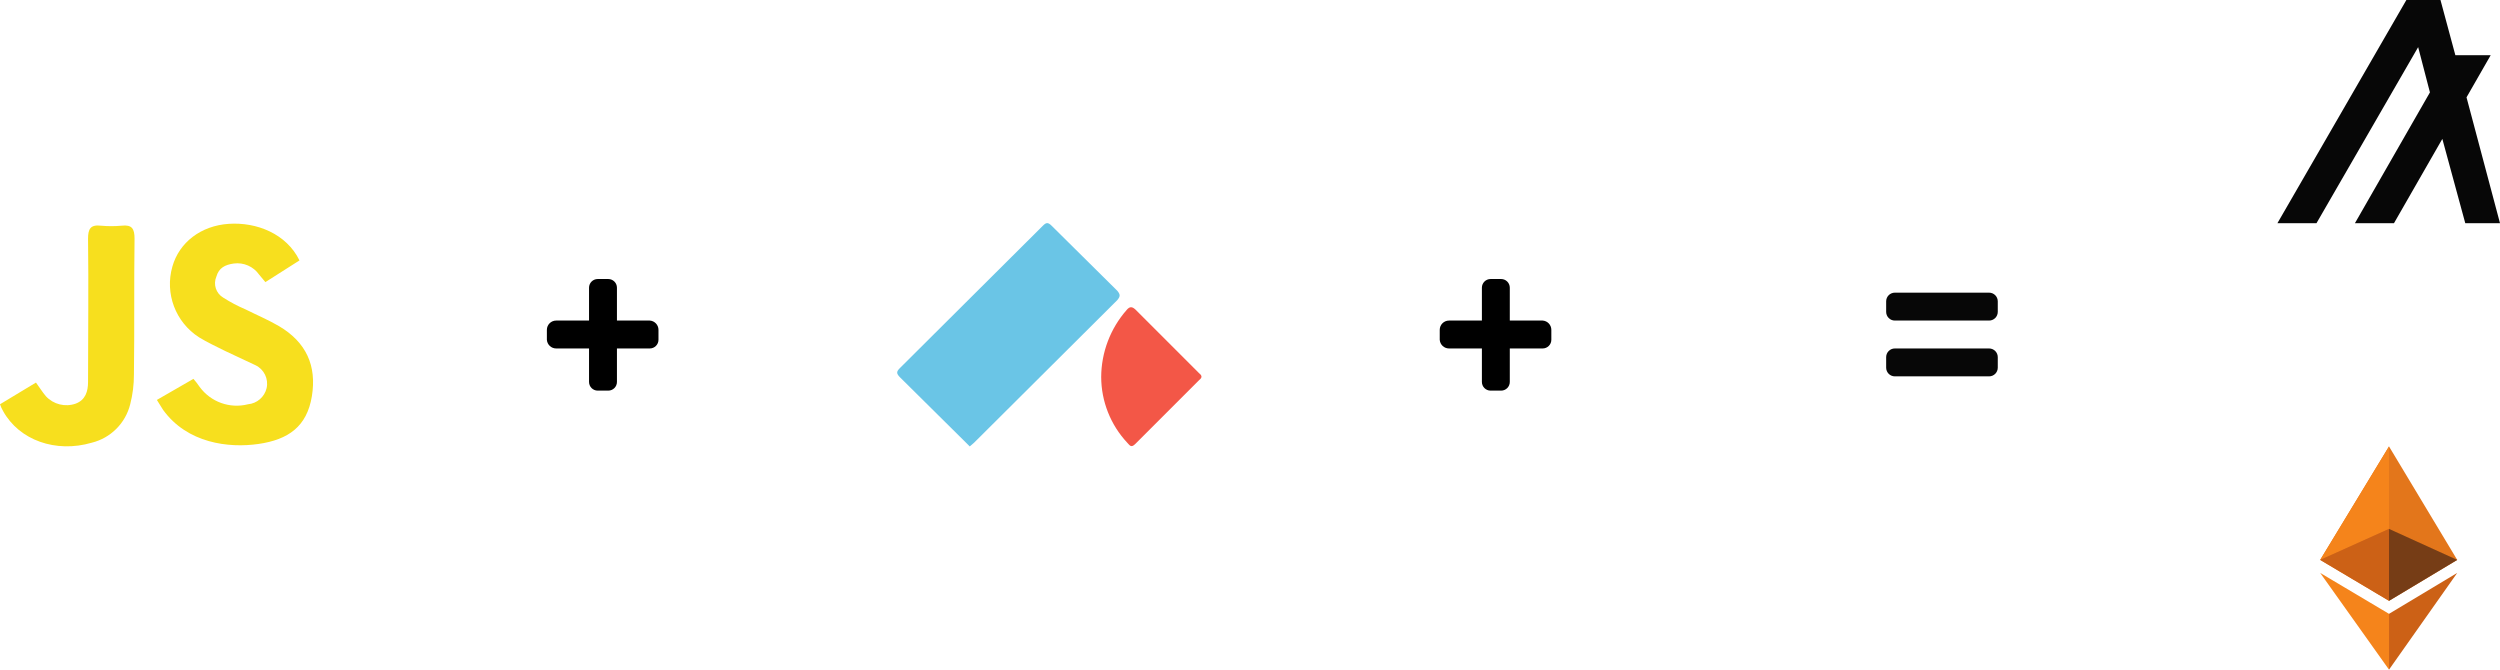
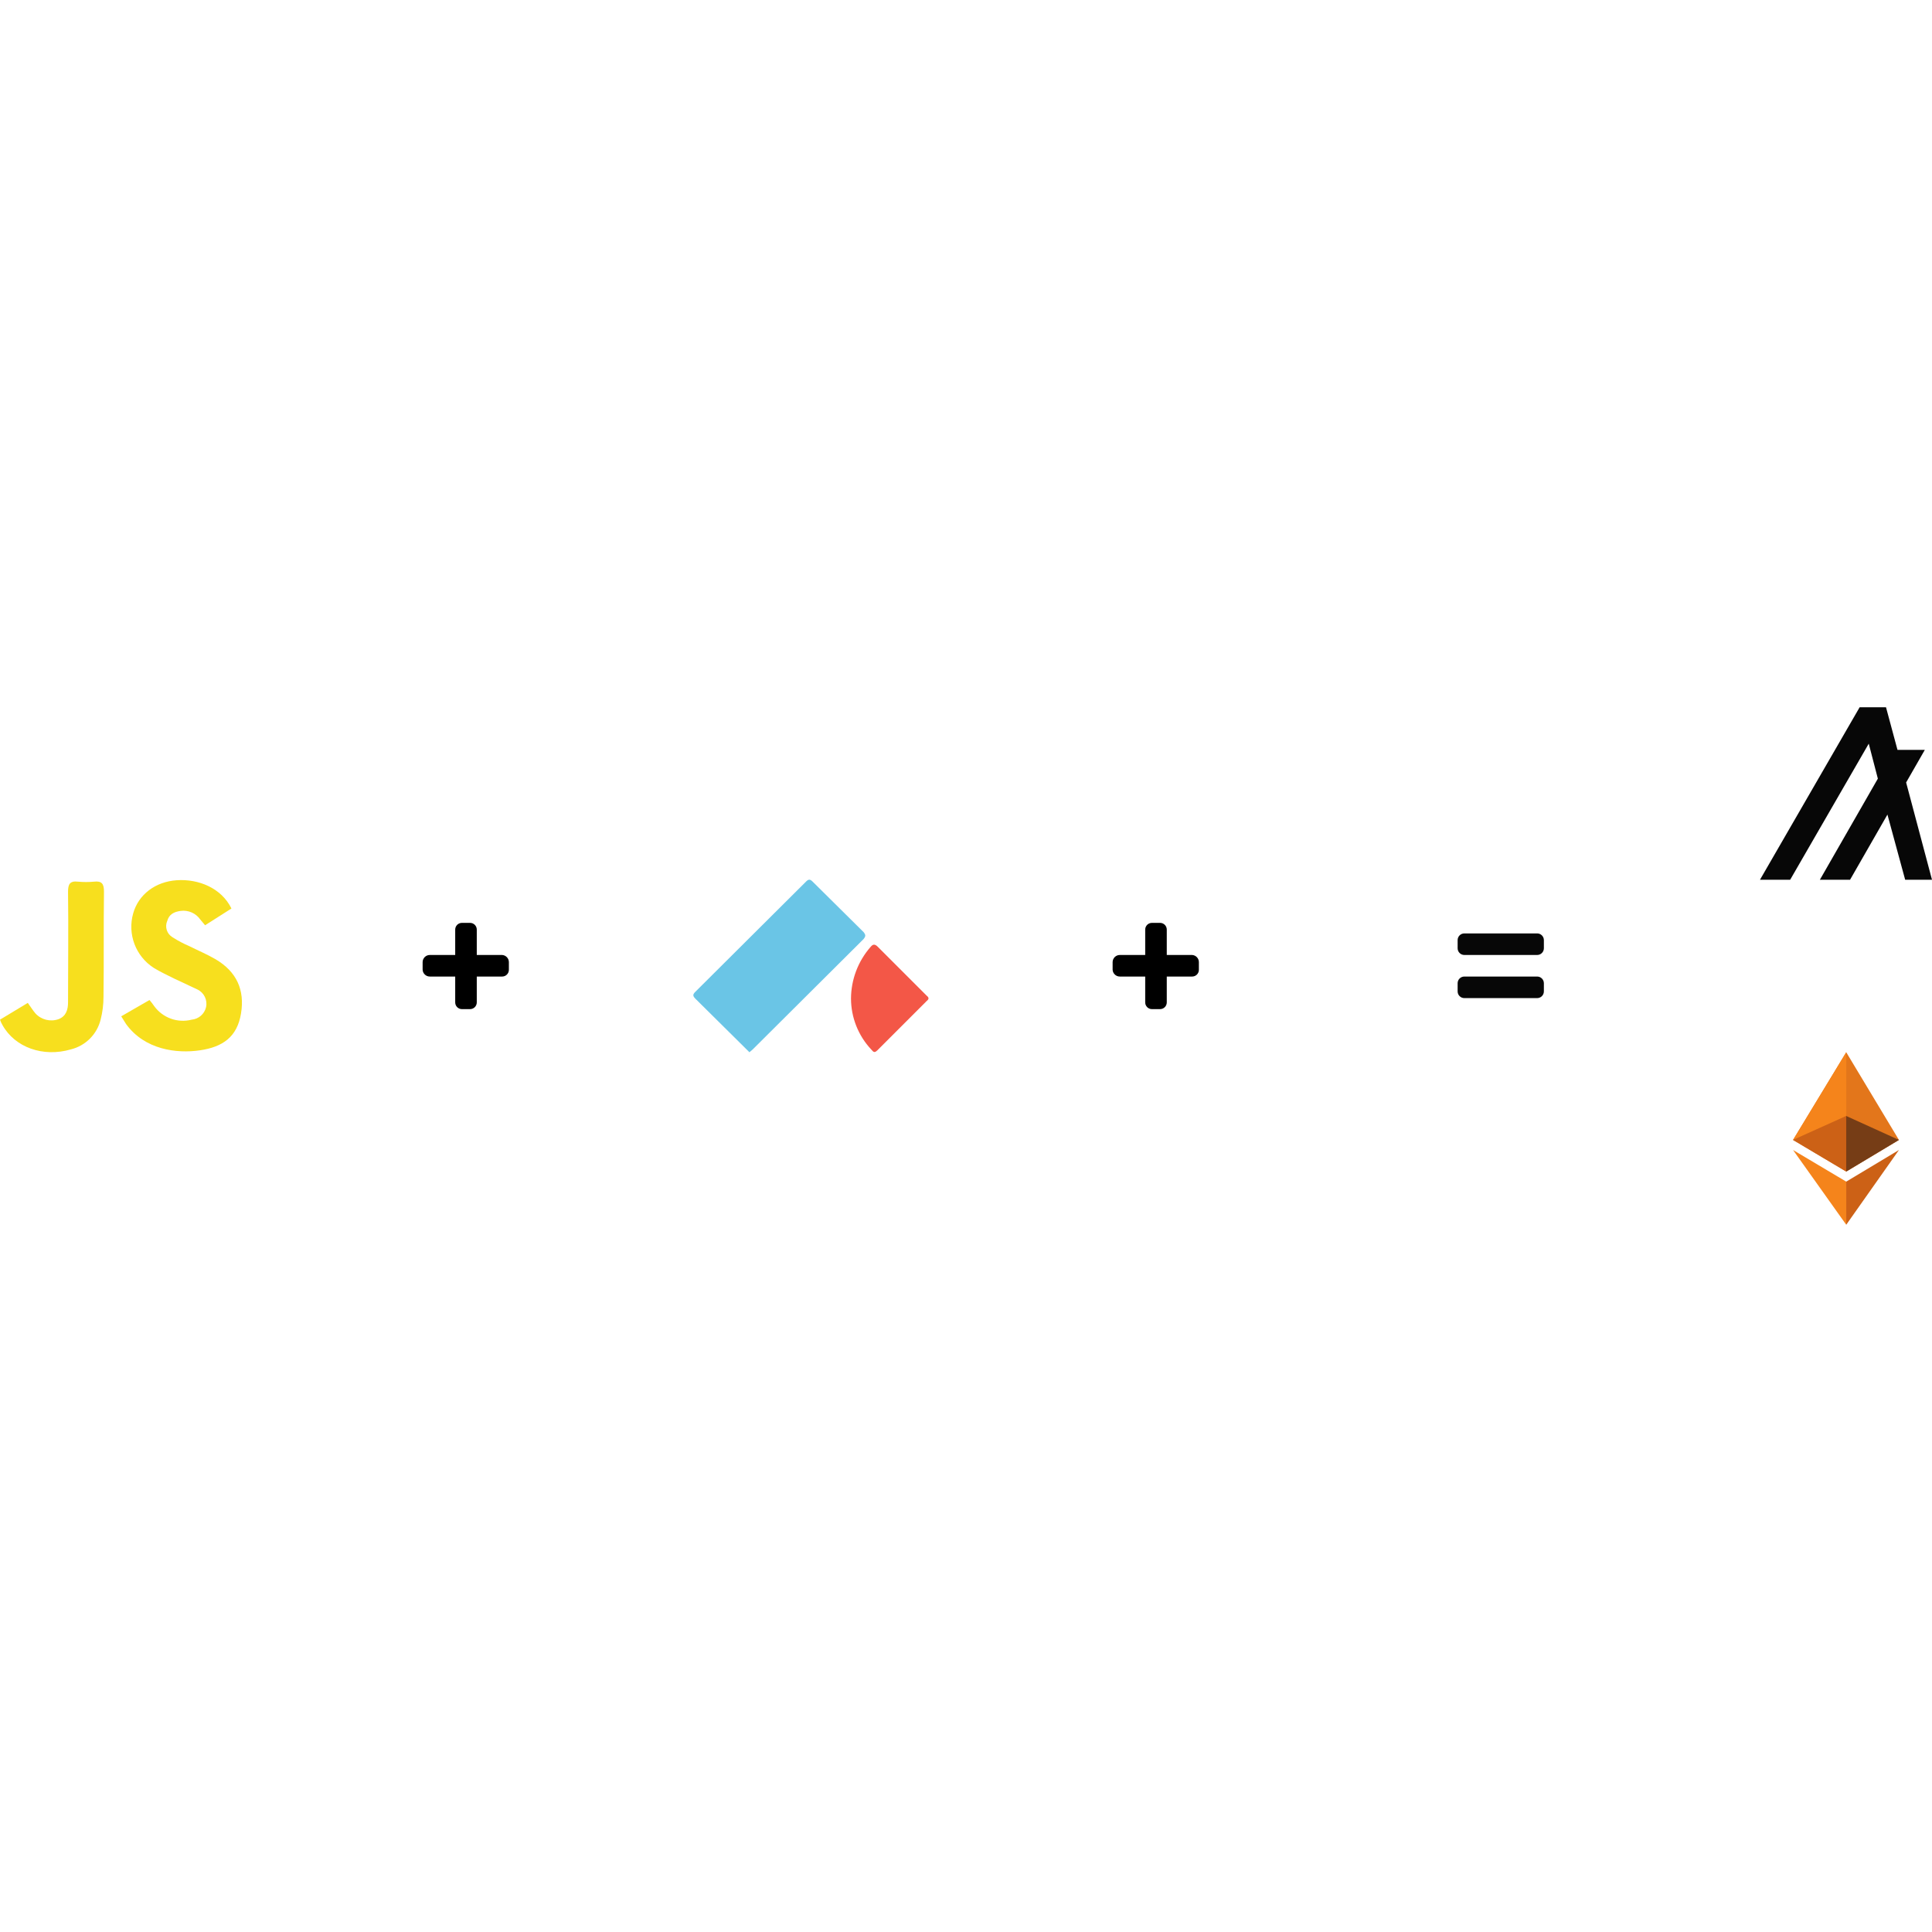
- <svg xmlns="http://www.w3.org/2000/svg" viewBox="0 0 403.2 108">
+ <svg xmlns="http://www.w3.org/2000/svg" width="100" height="100" viewBox="0 0 403.2 108">
  <polygon points="403.2 36 397.6 36 393.9 22.4 386.1 36 379.8 36 391.9 14.9 390 7.6 373.6 36 367.3 36 388.1 0 393.6 0 396 8.9 401.7 8.9 397.8 15.7 403.2 36" style="fill:#070707" />
  <path d="M372.2,322.7h-5.3v-5.3a1.4,1.4,0,0,0-1.4-1.4h-1.7a1.4,1.4,0,0,0-1.4,1.4v5.3h-5.3a1.5,1.5,0,0,0-1.5,1.5v1.6a1.5,1.5,0,0,0,1.5,1.4h5.3v5.4a1.4,1.4,0,0,0,1.4,1.4h1.7a1.4,1.4,0,0,0,1.4-1.4v-5.4h5.3a1.4,1.4,0,0,0,1.4-1.4v-1.6A1.5,1.5,0,0,0,372.2,322.7Z" transform="translate(-123.4 -271)" />
  <path d="M303.6,319.4l-23.1,23-.7.6-.6-.6-10.6-10.5c-.6-.6-.7-.9-.1-1.5l23.1-23c.5-.5.8-.6,1.4,0l10.6,10.5C304.1,318.5,304.1,318.8,303.6,319.4Z" transform="translate(-123.4 -271)" style="fill:#6ac5e6" />
  <path d="M316.8,332.3l-10.3,10.3c-.7.7-.9.2-1.3-.2a15.6,15.6,0,0,1-4.2-10.6,16.5,16.5,0,0,1,4.1-10.8c.5-.6.9-.6,1.5,0l10.2,10.2C317.3,331.6,317.3,331.9,316.8,332.3Z" transform="translate(-123.4 -271)" style="fill:#f35747" />
  <path d="M228.2,322.7h-5.3v-5.3a1.4,1.4,0,0,0-1.4-1.4h-1.7a1.4,1.4,0,0,0-1.4,1.4v5.3h-5.3a1.5,1.5,0,0,0-1.5,1.5v1.6a1.5,1.5,0,0,0,1.5,1.4h5.3v5.4a1.4,1.4,0,0,0,1.4,1.4h1.7a1.4,1.4,0,0,0,1.4-1.4v-5.4h5.3a1.4,1.4,0,0,0,1.4-1.4v-1.6A1.5,1.5,0,0,0,228.2,322.7Z" transform="translate(-123.4 -271)" />
  <path d="M171.7,313l-5.5,3.5-1-1.2a4.3,4.3,0,0,0-4.1-1.8c-1.4.2-2.4.7-2.8,2.1a2.7,2.7,0,0,0,1.1,3.4,24.7,24.7,0,0,0,3.6,1.9c1.8.9,3.7,1.7,5.4,2.7,4.4,2.6,6.1,6.4,5.3,11.3s-3.8,7-8.6,7.7-11.5-.1-15.4-5.5l-1-1.6,5.9-3.4a14.7,14.7,0,0,1,1,1.3,7.4,7.4,0,0,0,7.8,2.8,3.4,3.4,0,0,0,3-2.6,3.3,3.3,0,0,0-1.8-3.7l-4.9-2.3c-1.4-.7-2.9-1.4-4.2-2.2a10.2,10.2,0,0,1-4.3-11.4c1.1-3.9,4.6-6.6,9.1-6.9S169.6,308.7,171.7,313Z" transform="translate(-123.4 -271)" style="fill:#f7df1e" />
  <path d="M123.4,336.2l5.8-3.5c.6.8,1,1.5,1.6,2.2a4.5,4.5,0,0,0,4.8,1.2c1.6-.6,2-2,2-3.5,0-7.7.1-15.4,0-23.1,0-1.6.4-2.3,2.1-2.1a18.2,18.2,0,0,0,3.3,0c1.7-.2,2.1.5,2.1,2.1-.1,7.3,0,14.6-.1,21.9a19.1,19.1,0,0,1-.6,4.8,8.5,8.5,0,0,1-6.2,6.2c-5.8,1.7-11.7-.4-14.3-5.1A5.8,5.8,0,0,1,123.4,336.2Z" transform="translate(-123.4 -271)" style="fill:#f7df1e" />
  <rect x="434.4" y="311.5" width="4.5" height="18" rx="1.4" transform="translate(-7.3 486.1) rotate(-90)" style="fill:#070707" />
  <rect x="434.4" y="320.5" width="4.5" height="18" rx="1.4" transform="translate(-16.3 495.1) rotate(-90)" style="fill:#070707" />
  <path d="M508.7,370v9l11-15.6Z" transform="translate(-123.4 -271)" style="fill:#cc6116" />
  <path d="M508.7,343l11,18.3-11,6.6-11.1-6.6" transform="translate(-123.4 -271)" style="fill:#e3761b" />
  <path d="M508.7,343v13.3l-11.1,5m0,2.1,11.1,6.6v9" transform="translate(-123.4 -271)" style="fill:#f5841b" />
  <path d="M508.7,356.3v11.6l11-6.6" transform="translate(-123.4 -271)" style="fill:#763d16" />
  <path d="M497.6,361.3l11.1-5v11.6" transform="translate(-123.4 -271)" style="fill:#cc6116" />
</svg>
